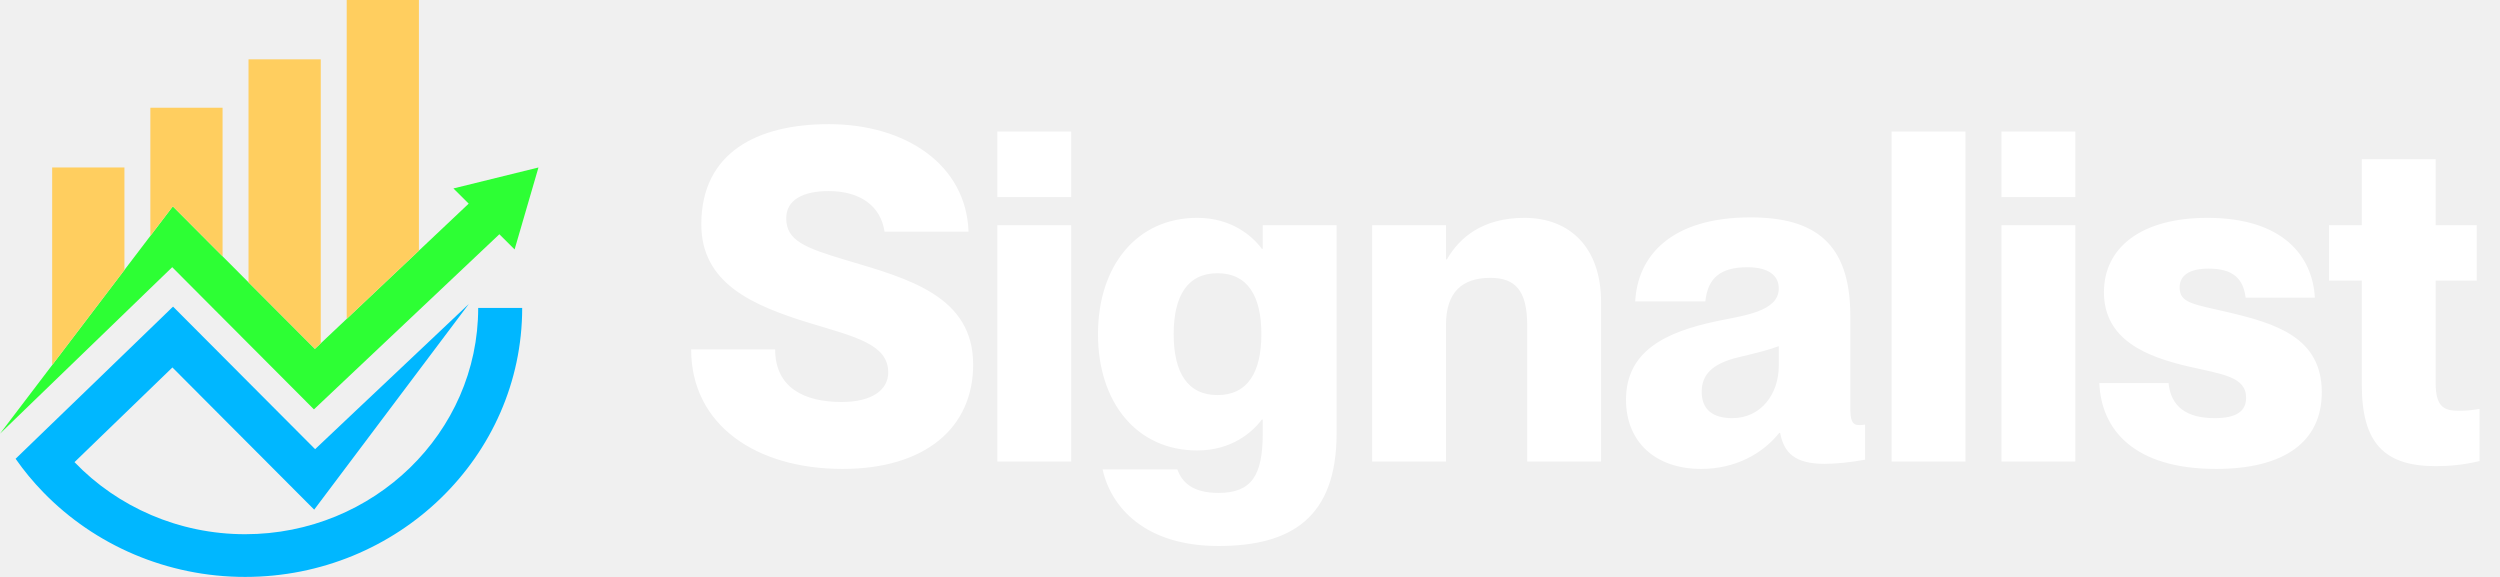
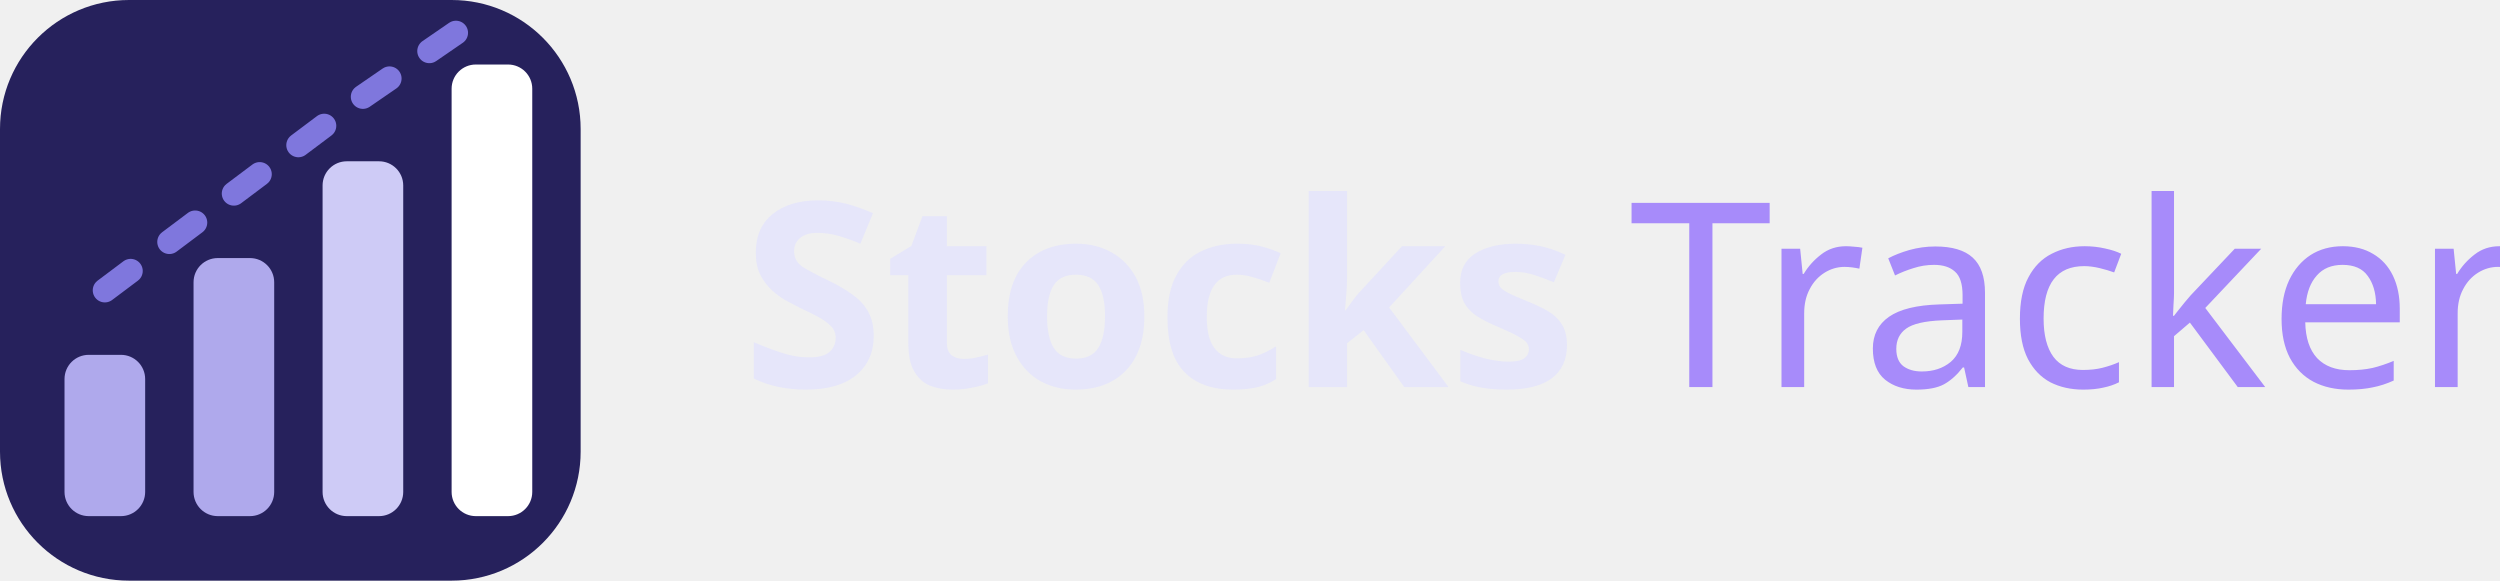
- <svg xmlns="http://www.w3.org/2000/svg" width="130" height="30" viewBox="0 0 130 30" fill="none">
-   <path d="M28 8.709L26.759 12.971L25.967 12.181L21.784 16.132L18.781 18.968L16.325 21.287L14.013 18.968L12.923 17.875L11.574 16.521L11.169 16.116L8.955 13.893L8.104 14.715L7.819 14.99L6.47 16.296L5.117 17.604L3.724 18.95L3.705 18.968L1.711 20.895L0 22.55L2.724 18.968L6.47 14.039L7.819 12.266L8.986 10.73L11.574 13.328L12.68 14.439L12.923 14.681L16.375 18.142L16.68 17.853L18.029 16.58L18.628 16.014L20.372 14.366L21.784 13.033L24.372 10.589L23.578 9.799L28 8.709Z" fill="#2DFF34" />
-   <path d="M6.47 8.709V14.039L2.724 18.968H2.713V8.709H6.47Z" fill="#FFCE5F" />
-   <path d="M27.154 16.014C27.154 23.726 20.692 30 12.745 30C8.69 30 4.918 28.346 2.252 25.599C1.726 25.059 1.244 24.477 0.811 23.856L2.467 22.256L5.13 19.686L5.871 18.968L6.47 18.39L7.819 17.085L8.117 16.797L8.821 16.116L8.934 16.003L8.936 16.005L8.999 15.945L11.574 18.528L12.693 19.652L16.386 23.357L18.639 21.227L20.385 19.58L21.032 18.968L21.784 18.258L24.383 15.802L16.338 26.502L11.18 21.33L8.966 19.108L8.117 19.928L5.13 22.816L3.874 24.031C6.119 26.37 9.311 27.779 12.745 27.779C19.429 27.779 24.866 22.502 24.866 16.014H27.154V16.014Z" fill="#00B7FF" />
-   <path d="M11.574 5.603V13.328L8.986 10.73L7.819 12.266V5.603H11.574Z" fill="#FFCE5F" />
-   <path d="M16.68 3.086V17.853L16.375 18.142L12.923 14.682V3.086H16.68Z" fill="#FFCE5F" />
-   <path d="M21.784 0V13.033L20.372 14.366L18.628 16.014L18.029 16.58V0H21.784Z" fill="#FFCE5F" />
-   <path d="M43.812 24.384C39.324 24.384 35.94 22.104 35.94 18.168H40.308C40.308 20.16 41.82 20.904 43.764 20.904C45.372 20.904 46.188 20.256 46.188 19.368C46.188 17.904 44.484 17.52 42.108 16.8C39.132 15.888 36.468 14.736 36.468 11.664C36.468 7.92 39.396 6.456 43.092 6.456C47.1 6.456 50.244 8.568 50.364 12.048H45.996C45.804 10.728 44.748 9.936 43.092 9.936C41.796 9.936 40.884 10.368 40.884 11.352C40.884 12.504 41.844 12.888 44.028 13.536C47.268 14.496 50.604 15.408 50.604 18.96C50.604 22.248 48.108 24.384 43.812 24.384ZM55.702 10.248H51.862V6.84H55.702V10.248ZM55.702 24H51.862V11.712H55.702V24ZM65.663 12.936V11.712H69.503V22.536C69.503 26.928 67.127 28.392 63.359 28.392C59.543 28.392 57.767 26.376 57.335 24.408H61.223C61.463 25.08 62.015 25.632 63.359 25.632C65.087 25.632 65.663 24.72 65.663 22.536V21.816H65.615C65.135 22.464 64.055 23.424 62.255 23.424C59.111 23.424 57.095 20.928 57.095 17.376C57.095 13.824 59.111 11.328 62.255 11.328C64.055 11.328 65.135 12.288 65.615 12.936H65.663ZM63.311 20.544C64.871 20.544 65.591 19.368 65.591 17.376C65.591 15.384 64.871 14.208 63.311 14.208C61.751 14.208 61.031 15.384 61.031 17.376C61.031 19.368 61.751 20.544 63.311 20.544ZM79.271 11.328C81.647 11.328 83.255 12.888 83.255 15.696V24H79.415V16.92C79.415 15.072 78.767 14.448 77.495 14.448C76.031 14.448 75.191 15.192 75.191 16.896V24H71.351V11.712H75.191V13.488H75.239C75.887 12.36 77.087 11.328 79.271 11.328ZM88.464 24.384C86.064 24.384 84.552 22.968 84.552 20.784C84.552 18.24 86.64 17.256 89.256 16.704C90.6 16.416 92.496 16.224 92.496 15C92.496 14.328 91.968 13.896 90.864 13.896C89.448 13.896 88.8 14.472 88.68 15.672H85.032C85.152 13.32 86.88 11.304 91.032 11.304C94.368 11.304 96.216 12.648 96.216 16.416V21.168C96.216 21.816 96.288 22.104 96.672 22.104C96.768 22.104 96.84 22.104 96.984 22.08V23.904C96.216 24.048 95.424 24.12 94.872 24.12C93.336 24.12 92.76 23.544 92.568 22.512H92.52C91.656 23.592 90.24 24.384 88.464 24.384ZM90.072 21.744C91.608 21.744 92.496 20.448 92.496 19.032V18C91.992 18.192 91.416 18.336 90.408 18.576C88.992 18.912 88.488 19.512 88.488 20.376C88.488 21.312 89.088 21.744 90.072 21.744ZM102.203 24H98.363V6.84H102.203V24ZM107.916 10.248H104.076V6.84H107.916V10.248ZM107.916 24H104.076V11.712H107.916V24ZM115.237 24.384C110.941 24.384 109.261 22.32 109.165 19.92H112.765C112.885 21.144 113.701 21.744 115.165 21.744C116.293 21.744 116.797 21.384 116.797 20.688C116.797 19.584 115.573 19.464 113.797 19.056C111.637 18.552 109.405 17.688 109.405 15.192C109.405 12.888 111.325 11.328 114.781 11.328C118.717 11.328 120.253 13.32 120.373 15.48H116.773C116.653 14.496 116.125 13.968 114.853 13.968C113.797 13.968 113.341 14.352 113.341 14.952C113.341 15.768 114.061 15.816 115.909 16.248C118.333 16.824 120.733 17.544 120.733 20.4C120.733 22.968 118.789 24.384 115.237 24.384ZM127.902 21.36C128.262 21.36 128.478 21.336 128.934 21.264V23.976C128.118 24.168 127.422 24.24 126.654 24.24C123.966 24.24 122.814 23.016 122.814 20.016V14.592H121.11V11.712H122.814V8.28H126.654V11.712H128.79V14.592H126.654V19.92C126.654 21.24 127.158 21.36 127.902 21.36Z" fill="white" />
+ <svg xmlns="http://www.w3.org/2000/svg" width="155" height="36" viewBox="0 0 155 36" fill="none">
+   <rect x="0" y="0" width="36" height="36" rx="8" fill="#26215C" />
+   <rect x="4" y="22" width="5" height="10" rx="1.5" fill="#AFA9EC" />
+   <rect x="12" y="16" width="5" height="16" rx="1.5" fill="#AFA9EC" />
+   <rect x="20" y="10" width="5" height="22" rx="1.5" fill="#CECBF6" />
+   <rect x="28" y="4" width="5" height="28" rx="1.5" fill="white" />
+   <polyline points="6.5,18 14.5,12 22.5,6 30.5,0.5" fill="none" stroke="#7F77DD" stroke-width="1.5" stroke-linecap="round" stroke-linejoin="round" stroke-dasharray="2,3" />
+   <text x="46" y="24" font-family="sans-serif" font-size="16" font-weight="700" fill="#e6e6fa">Stocks</text>
+   <text x="101" y="24" font-family="sans-serif" font-size="16" font-weight="500" fill="#a78bfa">Tracker</text>
</svg>
